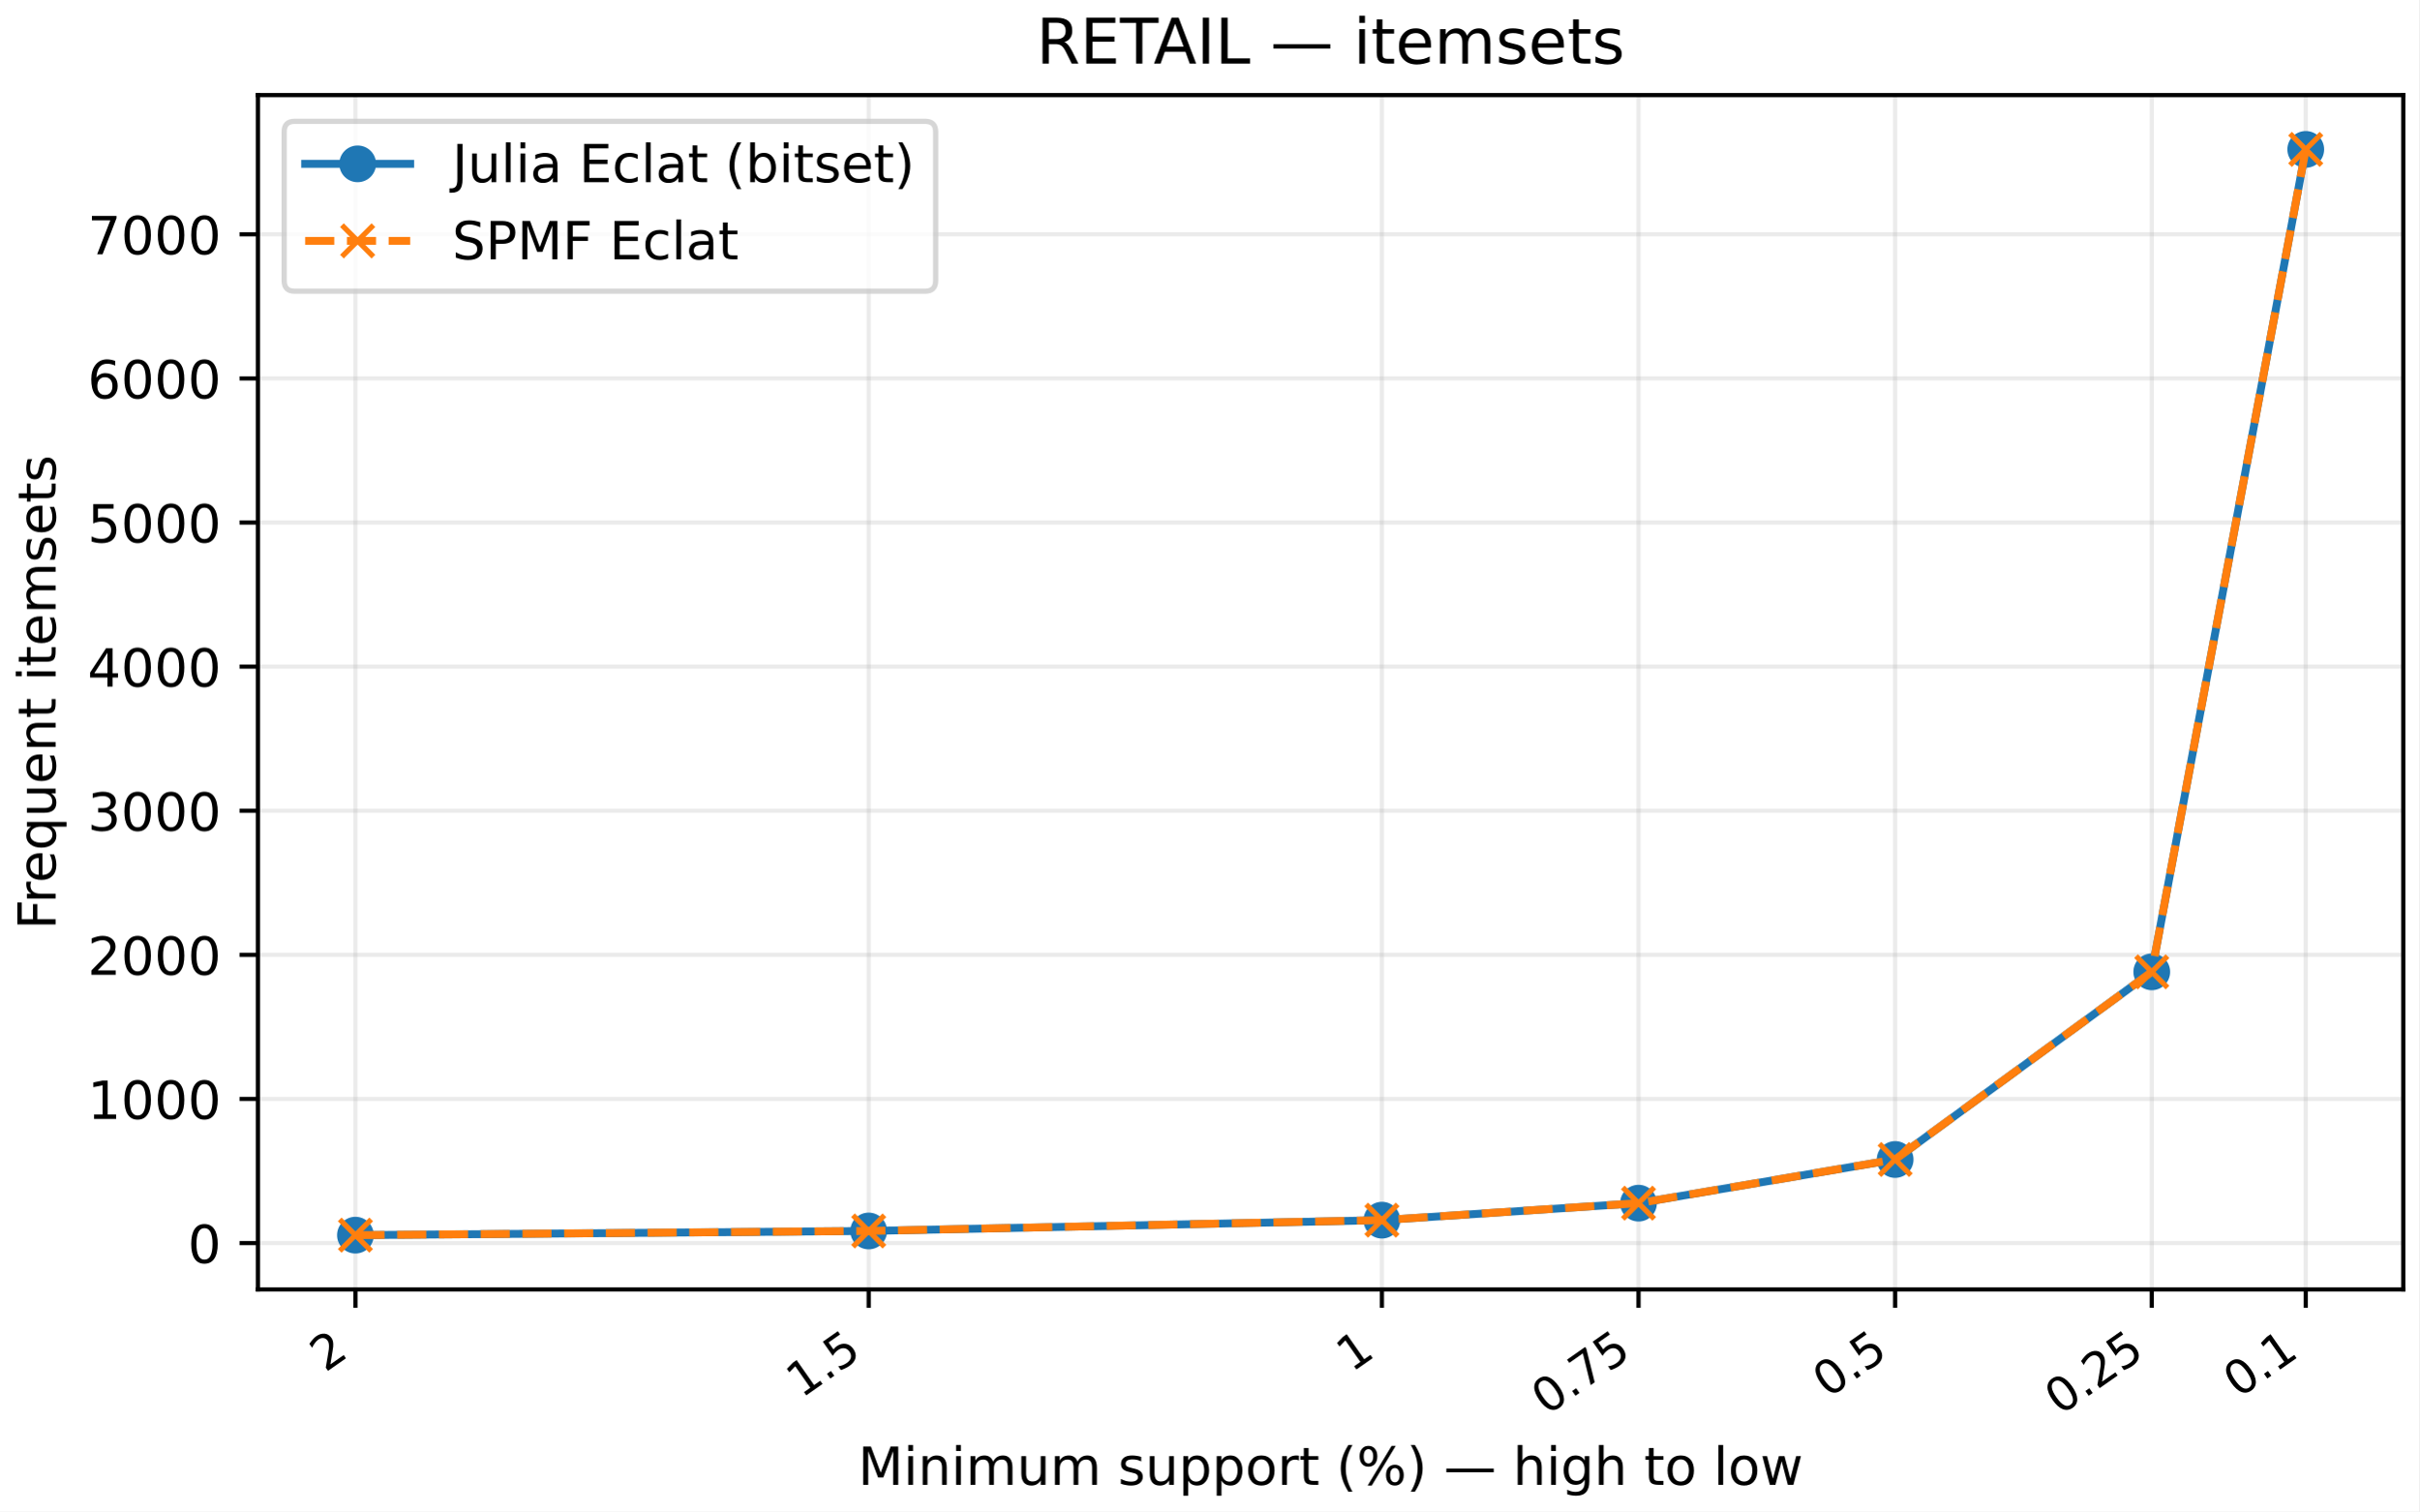
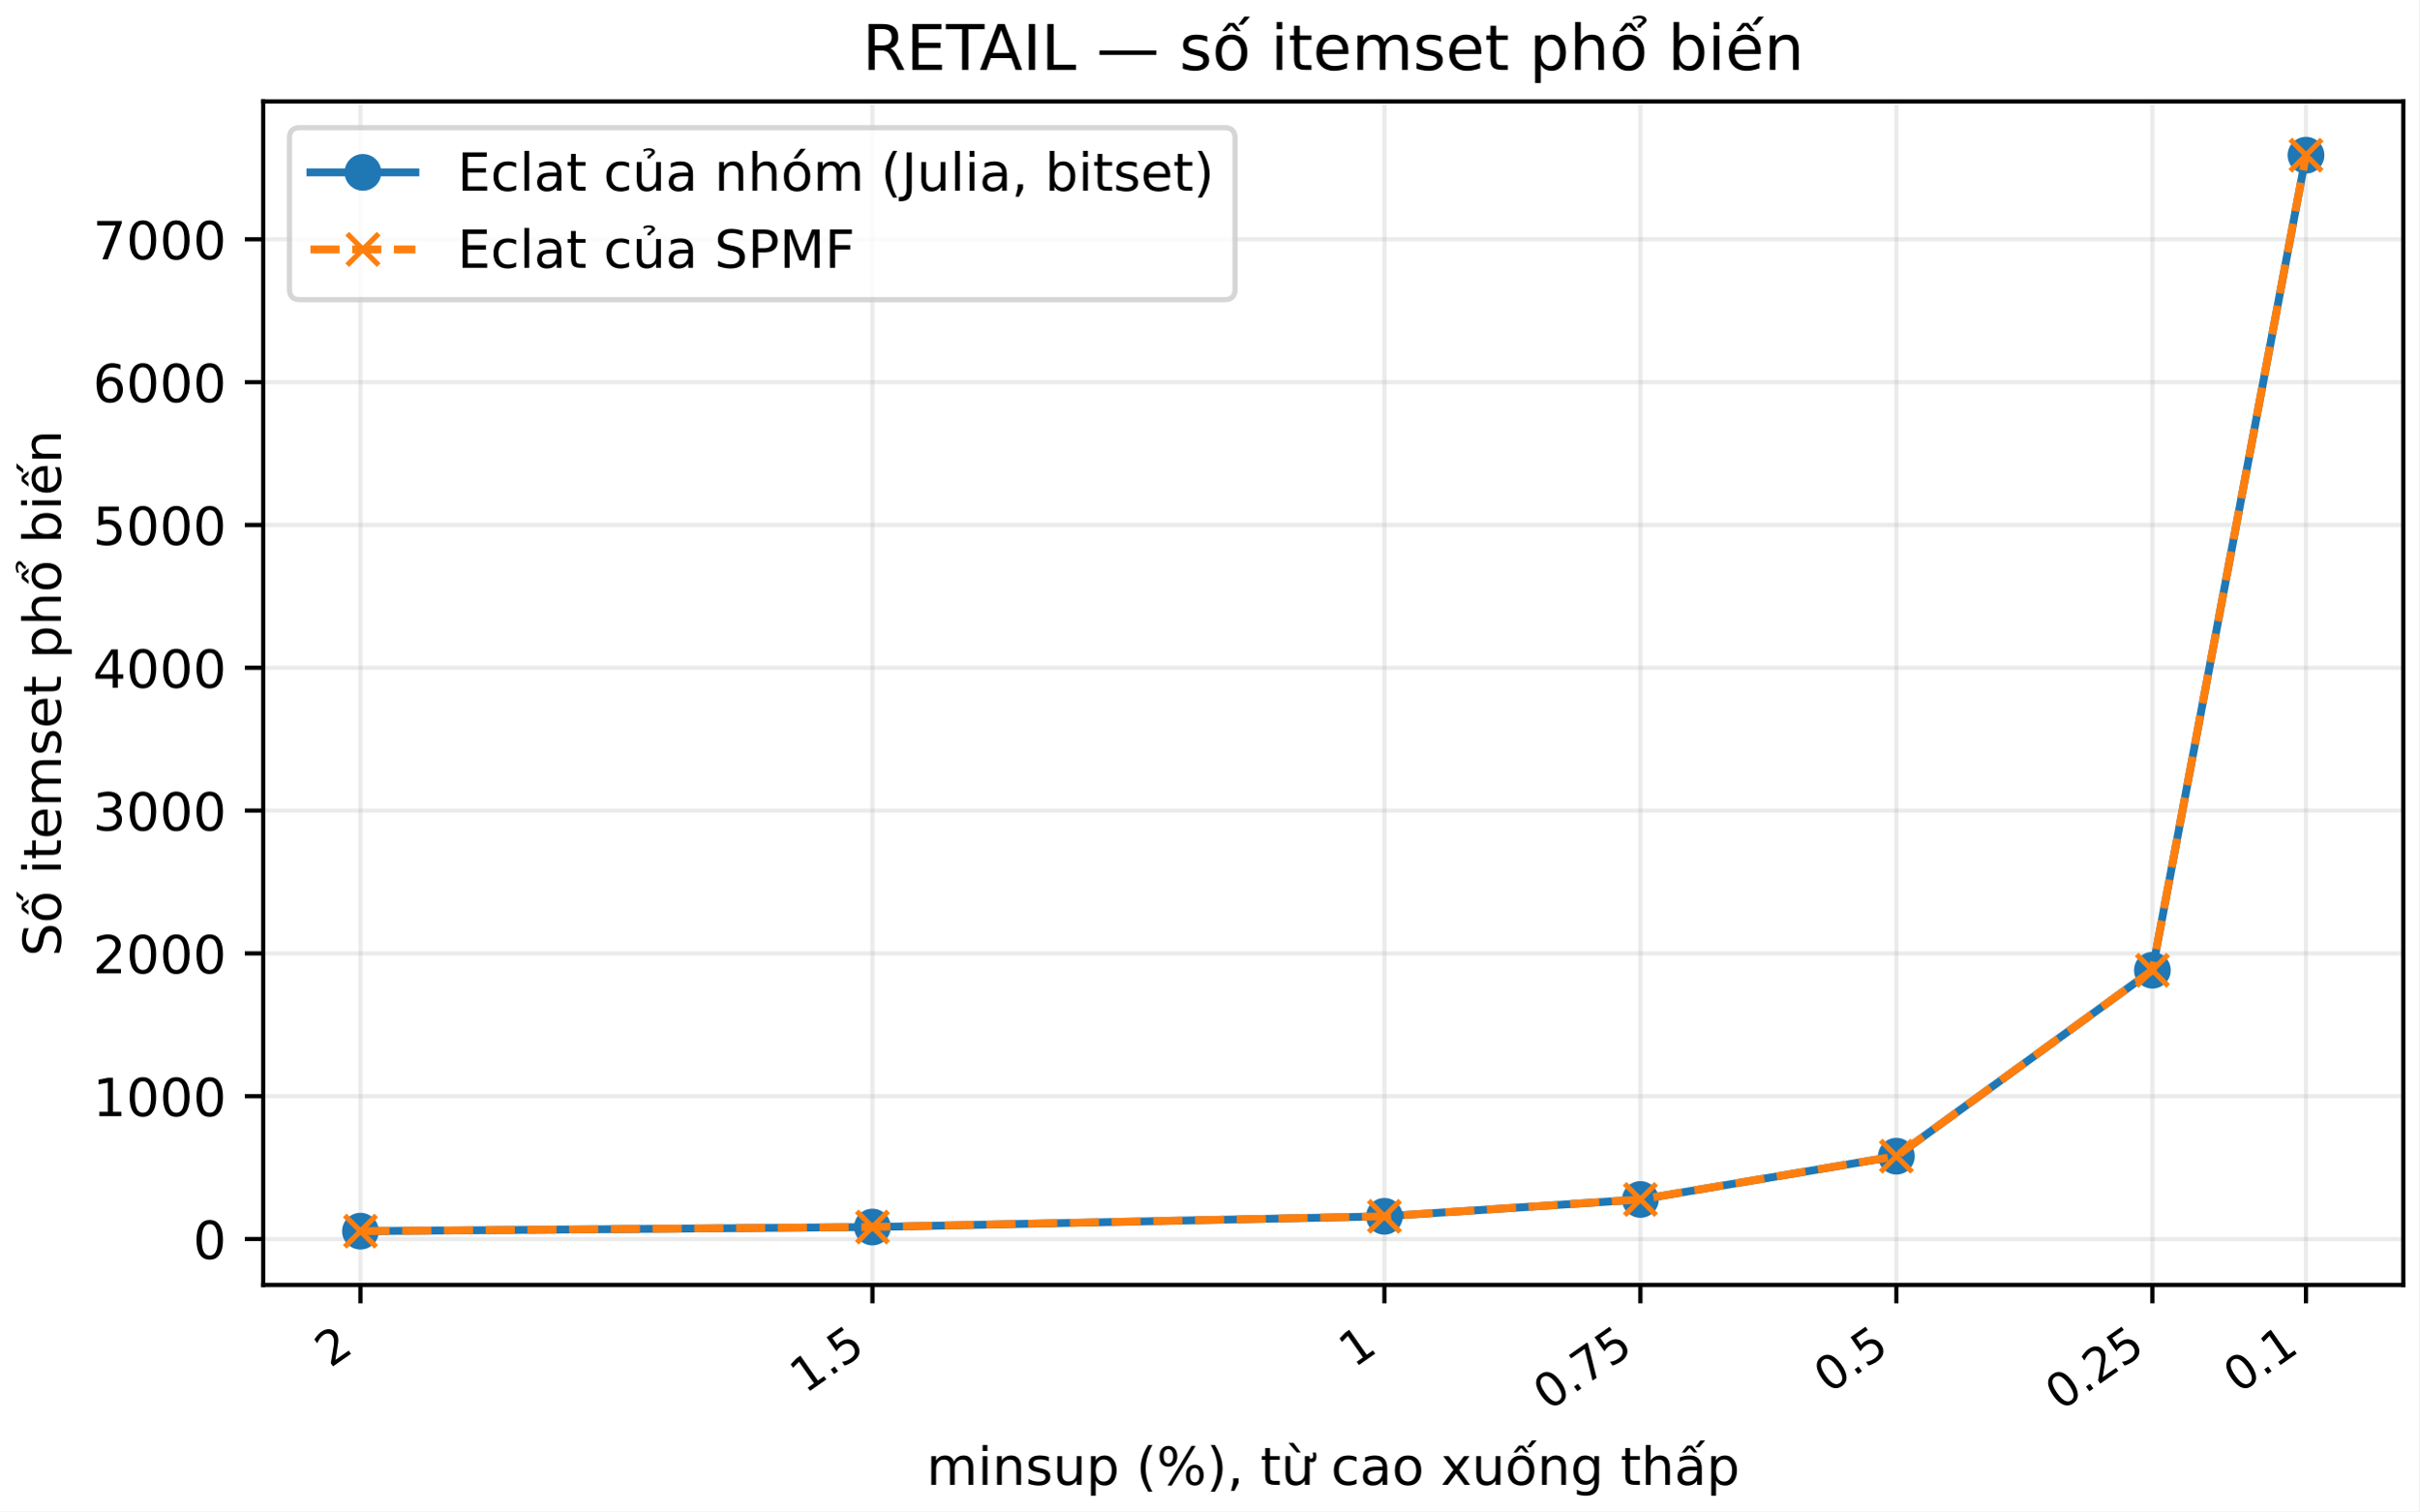
<svg xmlns="http://www.w3.org/2000/svg" xmlns:xlink="http://www.w3.org/1999/xlink" width="460.8pt" height="288pt" viewBox="0 0 460.8 288" version="1.1">
  <defs>
    <style type="text/css">*{stroke-linejoin: round; stroke-linecap: butt}</style>
  </defs>
  <g id="figure_1">
    <g id="patch_1">
      <path d="M 0 288  L 460.8 288  L 460.8 0  L 0 0  z " style="fill: #ffffff" />
    </g>
    <g id="axes_1">
      <g id="patch_2">
-         <path d="M 49.128 245.693  L 457.8 245.693  L 457.8 18.118  L 49.128 18.118  z " style="fill: #ffffff" />
+         <path d="M 50.13 244.84  L 457.8 244.84  L 457.8 19.32  L 50.13 19.32  z " style="fill: #ffffff" />
      </g>
      <g id="matplotlib.axis_1">
        <g id="xtick_1">
          <g id="line2d_1">
-             <path d="M 67.704 245.693  L 67.704 18.118  " clip-path="url(#p47ba36b37a)" style="fill: none; stroke: #b0b0b0; stroke-opacity: 0.25; stroke-width: 0.8; stroke-linecap: square" />
+             <path d="M 68.66 244.84  L 68.66 19.32  " clip-path="url(#p363910dbe3)" style="fill: none; stroke: #b0b0b0; stroke-opacity: 0.25; stroke-width: 0.8; stroke-linecap: square" />
          </g>
          <g id="line2d_2">
            <defs>
-               <path id="m7e347d9c74" d="M 0 0  L 0 3.5  " style="stroke: #000000; stroke-width: 0.8" />
+               <path id="mfab86d86e7" d="M 0 0  L 0 3.5  " style="stroke: #000000; stroke-width: 0.8" />
            </defs>
            <g>
-               <use xlink:href="#m7e347d9c74" x="67.704" y="245.693" style="stroke: #000000; stroke-width: 0.8" />
+               <use xlink:href="#mfab86d86e7" x="68.66" y="244.84" style="stroke: #000000; stroke-width: 0.8" />
            </g>
          </g>
          <g id="text_1">
-             <text style="font-size: 9px; font-family: 'DejaVu Sans', 'Bitstream Vera Sans', 'Computer Modern Sans Serif', 'Lucida Grande', 'Verdana', 'Geneva', 'Lucid', 'Arial', 'Helvetica', 'Avant Garde', sans-serif" transform="translate(61.94009 261.5789) rotate(-35)">2</text>
+             <text style="font-size: 9px; font-family: 'DejaVu Sans', 'Bitstream Vera Sans', 'Computer Modern Sans Serif', 'Lucida Grande', 'Verdana', 'Geneva', 'Lucid', 'Arial', 'Helvetica', 'Avant Garde', sans-serif" transform="translate(62.89613 260.7258) rotate(-35)">2</text>
          </g>
        </g>
        <g id="xtick_2">
          <g id="line2d_3">
-             <path d="M 165.473 245.693  L 165.473 18.118  " clip-path="url(#p47ba36b37a)" style="fill: none; stroke: #b0b0b0; stroke-opacity: 0.25; stroke-width: 0.8; stroke-linecap: square" />
+             <path d="M 166.189 244.84  L 166.189 19.32  " clip-path="url(#p363910dbe3)" style="fill: none; stroke: #b0b0b0; stroke-opacity: 0.25; stroke-width: 0.8; stroke-linecap: square" />
          </g>
          <g id="line2d_4">
            <g>
-               <use xlink:href="#m7e347d9c74" x="165.473" y="245.693" style="stroke: #000000; stroke-width: 0.8" />
+               <use xlink:href="#mfab86d86e7" x="166.189" y="244.84" style="stroke: #000000; stroke-width: 0.8" />
            </g>
          </g>
          <g id="text_2">
-             <text style="font-size: 9px; font-family: 'DejaVu Sans', 'Bitstream Vera Sans', 'Computer Modern Sans Serif', 'Lucida Grande', 'Verdana', 'Geneva', 'Lucid', 'Arial', 'Helvetica', 'Avant Garde', sans-serif" transform="translate(152.6747 266.504) rotate(-35)">1.5</text>
+             <text style="font-size: 9px; font-family: 'DejaVu Sans', 'Bitstream Vera Sans', 'Computer Modern Sans Serif', 'Lucida Grande', 'Verdana', 'Geneva', 'Lucid', 'Arial', 'Helvetica', 'Avant Garde', sans-serif" transform="translate(153.3911 265.6508) rotate(-35)">1.5</text>
          </g>
        </g>
        <g id="xtick_3">
          <g id="line2d_5">
-             <path d="M 263.241 245.693  L 263.241 18.118  " clip-path="url(#p47ba36b37a)" style="fill: none; stroke: #b0b0b0; stroke-opacity: 0.25; stroke-width: 0.8; stroke-linecap: square" />
+             <path d="M 263.718 244.84  L 263.718 19.32  " clip-path="url(#p363910dbe3)" style="fill: none; stroke: #b0b0b0; stroke-opacity: 0.25; stroke-width: 0.8; stroke-linecap: square" />
          </g>
          <g id="line2d_6">
            <g>
-               <use xlink:href="#m7e347d9c74" x="263.241" y="245.693" style="stroke: #000000; stroke-width: 0.8" />
+               <use xlink:href="#mfab86d86e7" x="263.718" y="244.84" style="stroke: #000000; stroke-width: 0.8" />
            </g>
          </g>
          <g id="text_3">
-             <text style="font-size: 9px; font-family: 'DejaVu Sans', 'Bitstream Vera Sans', 'Computer Modern Sans Serif', 'Lucida Grande', 'Verdana', 'Geneva', 'Lucid', 'Arial', 'Helvetica', 'Avant Garde', sans-serif" transform="translate(257.4766 261.5789) rotate(-35)">1</text>
+             <text style="font-size: 9px; font-family: 'DejaVu Sans', 'Bitstream Vera Sans', 'Computer Modern Sans Serif', 'Lucida Grande', 'Verdana', 'Geneva', 'Lucid', 'Arial', 'Helvetica', 'Avant Garde', sans-serif" transform="translate(257.9535 260.7258) rotate(-35)">1</text>
          </g>
        </g>
        <g id="xtick_4">
          <g id="line2d_7">
-             <path d="M 312.125 245.693  L 312.125 18.118  " clip-path="url(#p47ba36b37a)" style="fill: none; stroke: #b0b0b0; stroke-opacity: 0.25; stroke-width: 0.8; stroke-linecap: square" />
+             <path d="M 312.482 244.84  L 312.482 19.32  " clip-path="url(#p363910dbe3)" style="fill: none; stroke: #b0b0b0; stroke-opacity: 0.25; stroke-width: 0.8; stroke-linecap: square" />
          </g>
          <g id="line2d_8">
            <g>
-               <use xlink:href="#m7e347d9c74" x="312.125" y="245.693" style="stroke: #000000; stroke-width: 0.8" />
+               <use xlink:href="#mfab86d86e7" x="312.482" y="244.84" style="stroke: #000000; stroke-width: 0.8" />
            </g>
          </g>
          <g id="text_4">
-             <text style="font-size: 9px; font-family: 'DejaVu Sans', 'Bitstream Vera Sans', 'Computer Modern Sans Serif', 'Lucida Grande', 'Verdana', 'Geneva', 'Lucid', 'Arial', 'Helvetica', 'Avant Garde', sans-serif" transform="translate(294.6364 269.7884) rotate(-35)">0.75</text>
+             <text style="font-size: 9px; font-family: 'DejaVu Sans', 'Bitstream Vera Sans', 'Computer Modern Sans Serif', 'Lucida Grande', 'Verdana', 'Geneva', 'Lucid', 'Arial', 'Helvetica', 'Avant Garde', sans-serif" transform="translate(294.9934 268.9353) rotate(-35)">0.75</text>
          </g>
        </g>
        <g id="xtick_5">
          <g id="line2d_9">
-             <path d="M 361.009 245.693  L 361.009 18.118  " clip-path="url(#p47ba36b37a)" style="fill: none; stroke: #b0b0b0; stroke-opacity: 0.25; stroke-width: 0.8; stroke-linecap: square" />
+             <path d="M 361.246 244.84  L 361.246 19.32  " clip-path="url(#p363910dbe3)" style="fill: none; stroke: #b0b0b0; stroke-opacity: 0.25; stroke-width: 0.8; stroke-linecap: square" />
          </g>
          <g id="line2d_10">
            <g>
-               <use xlink:href="#m7e347d9c74" x="361.009" y="245.693" style="stroke: #000000; stroke-width: 0.8" />
+               <use xlink:href="#mfab86d86e7" x="361.246" y="244.84" style="stroke: #000000; stroke-width: 0.8" />
            </g>
          </g>
          <g id="text_5">
-             <text style="font-size: 9px; font-family: 'DejaVu Sans', 'Bitstream Vera Sans', 'Computer Modern Sans Serif', 'Lucida Grande', 'Verdana', 'Geneva', 'Lucid', 'Arial', 'Helvetica', 'Avant Garde', sans-serif" transform="translate(348.2112 266.504) rotate(-35)">0.5</text>
+             <text style="font-size: 9px; font-family: 'DejaVu Sans', 'Bitstream Vera Sans', 'Computer Modern Sans Serif', 'Lucida Grande', 'Verdana', 'Geneva', 'Lucid', 'Arial', 'Helvetica', 'Avant Garde', sans-serif" transform="translate(348.4484 265.6508) rotate(-35)">0.5</text>
          </g>
        </g>
        <g id="xtick_6">
          <g id="line2d_11">
-             <path d="M 409.893 245.693  L 409.893 18.118  " clip-path="url(#p47ba36b37a)" style="fill: none; stroke: #b0b0b0; stroke-opacity: 0.25; stroke-width: 0.8; stroke-linecap: square" />
+             <path d="M 410.011 244.84  L 410.011 19.32  " clip-path="url(#p363910dbe3)" style="fill: none; stroke: #b0b0b0; stroke-opacity: 0.25; stroke-width: 0.8; stroke-linecap: square" />
          </g>
          <g id="line2d_12">
            <g>
-               <use xlink:href="#m7e347d9c74" x="409.893" y="245.693" style="stroke: #000000; stroke-width: 0.8" />
+               <use xlink:href="#mfab86d86e7" x="410.011" y="244.84" style="stroke: #000000; stroke-width: 0.8" />
            </g>
          </g>
          <g id="text_6">
-             <text style="font-size: 9px; font-family: 'DejaVu Sans', 'Bitstream Vera Sans', 'Computer Modern Sans Serif', 'Lucida Grande', 'Verdana', 'Geneva', 'Lucid', 'Arial', 'Helvetica', 'Avant Garde', sans-serif" transform="translate(392.4047 269.7884) rotate(-35)">0.25</text>
+             <text style="font-size: 9px; font-family: 'DejaVu Sans', 'Bitstream Vera Sans', 'Computer Modern Sans Serif', 'Lucida Grande', 'Verdana', 'Geneva', 'Lucid', 'Arial', 'Helvetica', 'Avant Garde', sans-serif" transform="translate(392.5221 268.9353) rotate(-35)">0.25</text>
          </g>
        </g>
        <g id="xtick_7">
          <g id="line2d_13">
-             <path d="M 439.224 245.693  L 439.224 18.118  " clip-path="url(#p47ba36b37a)" style="fill: none; stroke: #b0b0b0; stroke-opacity: 0.25; stroke-width: 0.8; stroke-linecap: square" />
+             <path d="M 439.269 244.84  L 439.269 19.32  " clip-path="url(#p363910dbe3)" style="fill: none; stroke: #b0b0b0; stroke-opacity: 0.25; stroke-width: 0.8; stroke-linecap: square" />
          </g>
          <g id="line2d_14">
            <g>
-               <use xlink:href="#m7e347d9c74" x="439.224" y="245.693" style="stroke: #000000; stroke-width: 0.8" />
+               <use xlink:href="#mfab86d86e7" x="439.269" y="244.84" style="stroke: #000000; stroke-width: 0.8" />
            </g>
          </g>
          <g id="text_7">
-             <text style="font-size: 9px; font-family: 'DejaVu Sans', 'Bitstream Vera Sans', 'Computer Modern Sans Serif', 'Lucida Grande', 'Verdana', 'Geneva', 'Lucid', 'Arial', 'Helvetica', 'Avant Garde', sans-serif" transform="translate(426.4258 266.504) rotate(-35)">0.1</text>
+             <text style="font-size: 9px; font-family: 'DejaVu Sans', 'Bitstream Vera Sans', 'Computer Modern Sans Serif', 'Lucida Grande', 'Verdana', 'Geneva', 'Lucid', 'Arial', 'Helvetica', 'Avant Garde', sans-serif" transform="translate(426.4714 265.6508) rotate(-35)">0.1</text>
          </g>
        </g>
        <g id="text_8">
-           <text style="font-size: 10px; font-family: 'DejaVu Sans', 'Bitstream Vera Sans', 'Computer Modern Sans Serif', 'Lucida Grande', 'Verdana', 'Geneva', 'Lucid', 'Arial', 'Helvetica', 'Avant Garde', sans-serif; text-anchor: middle" x="253.464" y="282.92" transform="rotate(-0 253.4641 282.9201)">Minimum support (%) — high to low</text>
+           <text style="font-size: 10px; font-family: 'DejaVu Sans', 'Bitstream Vera Sans', 'Computer Modern Sans Serif', 'Lucida Grande', 'Verdana', 'Geneva', 'Lucid', 'Arial', 'Helvetica', 'Avant Garde', sans-serif; text-anchor: middle" x="253.965" y="282.92" transform="rotate(-0 253.9648 282.9201)">minsup (%), từ cao xuống thấp</text>
        </g>
      </g>
      <g id="matplotlib.axis_2">
        <g id="ytick_1">
          <g id="line2d_15">
-             <path d="M 49.128 236.859  L 457.8 236.859  " clip-path="url(#p47ba36b37a)" style="fill: none; stroke: #b0b0b0; stroke-opacity: 0.25; stroke-width: 0.8; stroke-linecap: square" />
+             <path d="M 50.13 236.085  L 457.8 236.085  " clip-path="url(#p363910dbe3)" style="fill: none; stroke: #b0b0b0; stroke-opacity: 0.25; stroke-width: 0.8; stroke-linecap: square" />
          </g>
          <g id="line2d_16">
            <defs>
-               <path id="m43c1157fe0" d="M 0 0  L -3.5 0  " style="stroke: #000000; stroke-width: 0.8" />
+               <path id="mce13b987bd" d="M 0 0  L -3.5 0  " style="stroke: #000000; stroke-width: 0.8" />
            </defs>
            <g>
-               <use xlink:href="#m43c1157fe0" x="49.128" y="236.859" style="stroke: #000000; stroke-width: 0.8" />
+               <use xlink:href="#mce13b987bd" x="50.13" y="236.085" style="stroke: #000000; stroke-width: 0.8" />
            </g>
          </g>
          <g id="text_9">
-             <text style="font-size: 10px; font-family: 'DejaVu Sans', 'Bitstream Vera Sans', 'Computer Modern Sans Serif', 'Lucida Grande', 'Verdana', 'Geneva', 'Lucid', 'Arial', 'Helvetica', 'Avant Garde', sans-serif; text-anchor: end" x="42.128" y="240.658" transform="rotate(-0 42.12837 240.6579)">0</text>
+             <text style="font-size: 10px; font-family: 'DejaVu Sans', 'Bitstream Vera Sans', 'Computer Modern Sans Serif', 'Lucida Grande', 'Verdana', 'Geneva', 'Lucid', 'Arial', 'Helvetica', 'Avant Garde', sans-serif; text-anchor: end" x="43.13" y="239.885" transform="rotate(-0 43.12993 239.8845)">0</text>
          </g>
        </g>
        <g id="ytick_2">
          <g id="line2d_17">
-             <path d="M 49.128 209.398  L 457.8 209.398  " clip-path="url(#p47ba36b37a)" style="fill: none; stroke: #b0b0b0; stroke-opacity: 0.25; stroke-width: 0.8; stroke-linecap: square" />
+             <path d="M 50.13 208.873  L 457.8 208.873  " clip-path="url(#p363910dbe3)" style="fill: none; stroke: #b0b0b0; stroke-opacity: 0.25; stroke-width: 0.8; stroke-linecap: square" />
          </g>
          <g id="line2d_18">
            <g>
-               <use xlink:href="#m43c1157fe0" x="49.128" y="209.398" style="stroke: #000000; stroke-width: 0.8" />
+               <use xlink:href="#mce13b987bd" x="50.13" y="208.873" style="stroke: #000000; stroke-width: 0.8" />
            </g>
          </g>
          <g id="text_10">
-             <text style="font-size: 10px; font-family: 'DejaVu Sans', 'Bitstream Vera Sans', 'Computer Modern Sans Serif', 'Lucida Grande', 'Verdana', 'Geneva', 'Lucid', 'Arial', 'Helvetica', 'Avant Garde', sans-serif; text-anchor: end" x="42.128" y="213.198" transform="rotate(-0 42.12837 213.1976)">1000</text>
+             <text style="font-size: 10px; font-family: 'DejaVu Sans', 'Bitstream Vera Sans', 'Computer Modern Sans Serif', 'Lucida Grande', 'Verdana', 'Geneva', 'Lucid', 'Arial', 'Helvetica', 'Avant Garde', sans-serif; text-anchor: end" x="43.13" y="212.672" transform="rotate(-0 43.12993 212.6722)">1000</text>
          </g>
        </g>
        <g id="ytick_3">
          <g id="line2d_19">
-             <path d="M 49.128 181.938  L 457.8 181.938  " clip-path="url(#p47ba36b37a)" style="fill: none; stroke: #b0b0b0; stroke-opacity: 0.25; stroke-width: 0.8; stroke-linecap: square" />
+             <path d="M 50.13 181.661  L 457.8 181.661  " clip-path="url(#p363910dbe3)" style="fill: none; stroke: #b0b0b0; stroke-opacity: 0.25; stroke-width: 0.8; stroke-linecap: square" />
          </g>
          <g id="line2d_20">
            <g>
-               <use xlink:href="#m43c1157fe0" x="49.128" y="181.938" style="stroke: #000000; stroke-width: 0.8" />
+               <use xlink:href="#mce13b987bd" x="50.13" y="181.661" style="stroke: #000000; stroke-width: 0.8" />
            </g>
          </g>
          <g id="text_11">
-             <text style="font-size: 10px; font-family: 'DejaVu Sans', 'Bitstream Vera Sans', 'Computer Modern Sans Serif', 'Lucida Grande', 'Verdana', 'Geneva', 'Lucid', 'Arial', 'Helvetica', 'Avant Garde', sans-serif; text-anchor: end" x="42.128" y="185.737" transform="rotate(-0 42.12837 185.7373)">2000</text>
+             <text style="font-size: 10px; font-family: 'DejaVu Sans', 'Bitstream Vera Sans', 'Computer Modern Sans Serif', 'Lucida Grande', 'Verdana', 'Geneva', 'Lucid', 'Arial', 'Helvetica', 'Avant Garde', sans-serif; text-anchor: end" x="43.13" y="185.46" transform="rotate(-0 43.12993 185.4599)">2000</text>
          </g>
        </g>
        <g id="ytick_4">
          <g id="line2d_21">
-             <path d="M 49.128 154.478  L 457.8 154.478  " clip-path="url(#p47ba36b37a)" style="fill: none; stroke: #b0b0b0; stroke-opacity: 0.25; stroke-width: 0.8; stroke-linecap: square" />
+             <path d="M 50.13 154.448  L 457.8 154.448  " clip-path="url(#p363910dbe3)" style="fill: none; stroke: #b0b0b0; stroke-opacity: 0.25; stroke-width: 0.8; stroke-linecap: square" />
          </g>
          <g id="line2d_22">
            <g>
-               <use xlink:href="#m43c1157fe0" x="49.128" y="154.478" style="stroke: #000000; stroke-width: 0.8" />
+               <use xlink:href="#mce13b987bd" x="50.13" y="154.448" style="stroke: #000000; stroke-width: 0.8" />
            </g>
          </g>
          <g id="text_12">
-             <text style="font-size: 10px; font-family: 'DejaVu Sans', 'Bitstream Vera Sans', 'Computer Modern Sans Serif', 'Lucida Grande', 'Verdana', 'Geneva', 'Lucid', 'Arial', 'Helvetica', 'Avant Garde', sans-serif; text-anchor: end" x="42.128" y="158.277" transform="rotate(-0 42.12837 158.2771)">3000</text>
+             <text style="font-size: 10px; font-family: 'DejaVu Sans', 'Bitstream Vera Sans', 'Computer Modern Sans Serif', 'Lucida Grande', 'Verdana', 'Geneva', 'Lucid', 'Arial', 'Helvetica', 'Avant Garde', sans-serif; text-anchor: end" x="43.13" y="158.248" transform="rotate(-0 43.12993 158.2476)">3000</text>
          </g>
        </g>
        <g id="ytick_5">
          <g id="line2d_23">
-             <path d="M 49.128 127.018  L 457.8 127.018  " clip-path="url(#p47ba36b37a)" style="fill: none; stroke: #b0b0b0; stroke-opacity: 0.25; stroke-width: 0.8; stroke-linecap: square" />
+             <path d="M 50.13 127.236  L 457.8 127.236  " clip-path="url(#p363910dbe3)" style="fill: none; stroke: #b0b0b0; stroke-opacity: 0.25; stroke-width: 0.8; stroke-linecap: square" />
          </g>
          <g id="line2d_24">
            <g>
-               <use xlink:href="#m43c1157fe0" x="49.128" y="127.018" style="stroke: #000000; stroke-width: 0.8" />
+               <use xlink:href="#mce13b987bd" x="50.13" y="127.236" style="stroke: #000000; stroke-width: 0.8" />
            </g>
          </g>
          <g id="text_13">
-             <text style="font-size: 10px; font-family: 'DejaVu Sans', 'Bitstream Vera Sans', 'Computer Modern Sans Serif', 'Lucida Grande', 'Verdana', 'Geneva', 'Lucid', 'Arial', 'Helvetica', 'Avant Garde', sans-serif; text-anchor: end" x="42.128" y="130.817" transform="rotate(-0 42.12837 130.8168)">4000</text>
+             <text style="font-size: 10px; font-family: 'DejaVu Sans', 'Bitstream Vera Sans', 'Computer Modern Sans Serif', 'Lucida Grande', 'Verdana', 'Geneva', 'Lucid', 'Arial', 'Helvetica', 'Avant Garde', sans-serif; text-anchor: end" x="43.13" y="131.035" transform="rotate(-0 43.12993 131.0353)">4000</text>
          </g>
        </g>
        <g id="ytick_6">
          <g id="line2d_25">
-             <path d="M 49.128 99.557  L 457.8 99.557  " clip-path="url(#p47ba36b37a)" style="fill: none; stroke: #b0b0b0; stroke-opacity: 0.25; stroke-width: 0.8; stroke-linecap: square" />
+             <path d="M 50.13 100.024  L 457.8 100.024  " clip-path="url(#p363910dbe3)" style="fill: none; stroke: #b0b0b0; stroke-opacity: 0.25; stroke-width: 0.8; stroke-linecap: square" />
          </g>
          <g id="line2d_26">
            <g>
-               <use xlink:href="#m43c1157fe0" x="49.128" y="99.557" style="stroke: #000000; stroke-width: 0.8" />
+               <use xlink:href="#mce13b987bd" x="50.13" y="100.024" style="stroke: #000000; stroke-width: 0.8" />
            </g>
          </g>
          <g id="text_14">
-             <text style="font-size: 10px; font-family: 'DejaVu Sans', 'Bitstream Vera Sans', 'Computer Modern Sans Serif', 'Lucida Grande', 'Verdana', 'Geneva', 'Lucid', 'Arial', 'Helvetica', 'Avant Garde', sans-serif; text-anchor: end" x="42.128" y="103.357" transform="rotate(-0 42.12837 103.3565)">5000</text>
+             <text style="font-size: 10px; font-family: 'DejaVu Sans', 'Bitstream Vera Sans', 'Computer Modern Sans Serif', 'Lucida Grande', 'Verdana', 'Geneva', 'Lucid', 'Arial', 'Helvetica', 'Avant Garde', sans-serif; text-anchor: end" x="43.13" y="103.823" transform="rotate(-0 43.12993 103.823)">5000</text>
          </g>
        </g>
        <g id="ytick_7">
          <g id="line2d_27">
-             <path d="M 49.128 72.097  L 457.8 72.097  " clip-path="url(#p47ba36b37a)" style="fill: none; stroke: #b0b0b0; stroke-opacity: 0.25; stroke-width: 0.8; stroke-linecap: square" />
+             <path d="M 50.13 72.811  L 457.8 72.811  " clip-path="url(#p363910dbe3)" style="fill: none; stroke: #b0b0b0; stroke-opacity: 0.25; stroke-width: 0.8; stroke-linecap: square" />
          </g>
          <g id="line2d_28">
            <g>
-               <use xlink:href="#m43c1157fe0" x="49.128" y="72.097" style="stroke: #000000; stroke-width: 0.8" />
+               <use xlink:href="#mce13b987bd" x="50.13" y="72.811" style="stroke: #000000; stroke-width: 0.8" />
            </g>
          </g>
          <g id="text_15">
-             <text style="font-size: 10px; font-family: 'DejaVu Sans', 'Bitstream Vera Sans', 'Computer Modern Sans Serif', 'Lucida Grande', 'Verdana', 'Geneva', 'Lucid', 'Arial', 'Helvetica', 'Avant Garde', sans-serif; text-anchor: end" x="42.128" y="75.896" transform="rotate(-0 42.12837 75.89624)">6000</text>
+             <text style="font-size: 10px; font-family: 'DejaVu Sans', 'Bitstream Vera Sans', 'Computer Modern Sans Serif', 'Lucida Grande', 'Verdana', 'Geneva', 'Lucid', 'Arial', 'Helvetica', 'Avant Garde', sans-serif; text-anchor: end" x="43.13" y="76.611" transform="rotate(-0 43.12993 76.61069)">6000</text>
          </g>
        </g>
        <g id="ytick_8">
          <g id="line2d_29">
-             <path d="M 49.128 44.637  L 457.8 44.637  " clip-path="url(#p47ba36b37a)" style="fill: none; stroke: #b0b0b0; stroke-opacity: 0.25; stroke-width: 0.8; stroke-linecap: square" />
+             <path d="M 50.13 45.599  L 457.8 45.599  " clip-path="url(#p363910dbe3)" style="fill: none; stroke: #b0b0b0; stroke-opacity: 0.25; stroke-width: 0.8; stroke-linecap: square" />
          </g>
          <g id="line2d_30">
            <g>
-               <use xlink:href="#m43c1157fe0" x="49.128" y="44.637" style="stroke: #000000; stroke-width: 0.8" />
+               <use xlink:href="#mce13b987bd" x="50.13" y="45.599" style="stroke: #000000; stroke-width: 0.8" />
            </g>
          </g>
          <g id="text_16">
-             <text style="font-size: 10px; font-family: 'DejaVu Sans', 'Bitstream Vera Sans', 'Computer Modern Sans Serif', 'Lucida Grande', 'Verdana', 'Geneva', 'Lucid', 'Arial', 'Helvetica', 'Avant Garde', sans-serif; text-anchor: end" x="42.128" y="48.436" transform="rotate(-0 42.12837 48.43597)">7000</text>
+             <text style="font-size: 10px; font-family: 'DejaVu Sans', 'Bitstream Vera Sans', 'Computer Modern Sans Serif', 'Lucida Grande', 'Verdana', 'Geneva', 'Lucid', 'Arial', 'Helvetica', 'Avant Garde', sans-serif; text-anchor: end" x="43.13" y="49.398" transform="rotate(-0 43.12993 49.39838)">7000</text>
          </g>
        </g>
        <g id="text_17">
-           <text style="font-size: 10px; font-family: 'DejaVu Sans', 'Bitstream Vera Sans', 'Computer Modern Sans Serif', 'Lucida Grande', 'Verdana', 'Geneva', 'Lucid', 'Arial', 'Helvetica', 'Avant Garde', sans-serif; text-anchor: middle" x="10.599" y="131.905" transform="rotate(-90 10.59868 131.9055)">Frequent itemsets</text>
+           <text style="font-size: 10px; font-family: 'DejaVu Sans', 'Bitstream Vera Sans', 'Computer Modern Sans Serif', 'Lucida Grande', 'Verdana', 'Geneva', 'Lucid', 'Arial', 'Helvetica', 'Avant Garde', sans-serif; text-anchor: middle" x="11.6" y="132.08" transform="rotate(-90 11.60024 132.0799)">Số itemset phổ biến</text>
        </g>
      </g>
      <g id="line2d_31">
-         <path d="M 67.704 235.348  L 165.473 234.552  L 263.241 232.492  L 312.125 229.252  L 361.009 220.932  L 409.893 185.178  L 439.224 28.463  " clip-path="url(#p47ba36b37a)" style="fill: none; stroke: #1f77b4; stroke-width: 1.5; stroke-linecap: square" />
+         <path d="M 68.66 234.589  L 166.189 233.799  L 263.718 231.759  L 312.482 228.547  L 361.246 220.302  L 410.011 184.872  L 439.269 29.571  " clip-path="url(#p363910dbe3)" style="fill: none; stroke: #1f77b4; stroke-width: 1.5; stroke-linecap: square" />
        <defs>
-           <path id="m96c586f230" d="M 0 3  C 0.796 3 1.559 2.684 2.121 2.121  C 2.684 1.559 3 0.796 3 0  C 3 -0.796 2.684 -1.559 2.121 -2.121  C 1.559 -2.684 0.796 -3 0 -3  C -0.796 -3 -1.559 -2.684 -2.121 -2.121  C -2.684 -1.559 -3 -0.796 -3 0  C -3 0.796 -2.684 1.559 -2.121 2.121  C -1.559 2.684 -0.796 3 0 3  z " style="stroke: #1f77b4" />
+           <path id="m572287d3db" d="M 0 3  C 0.796 3 1.559 2.684 2.121 2.121  C 2.684 1.559 3 0.796 3 0  C 3 -0.796 2.684 -1.559 2.121 -2.121  C 1.559 -2.684 0.796 -3 0 -3  C -0.796 -3 -1.559 -2.684 -2.121 -2.121  C -2.684 -1.559 -3 -0.796 -3 0  C -3 0.796 -2.684 1.559 -2.121 2.121  C -1.559 2.684 -0.796 3 0 3  z " style="stroke: #1f77b4" />
        </defs>
-         <g clip-path="url(#p47ba36b37a)">
-           <use xlink:href="#m96c586f230" x="67.704" y="235.348" style="fill: #1f77b4; stroke: #1f77b4" />
-           <use xlink:href="#m96c586f230" x="165.473" y="234.552" style="fill: #1f77b4; stroke: #1f77b4" />
-           <use xlink:href="#m96c586f230" x="263.241" y="232.492" style="fill: #1f77b4; stroke: #1f77b4" />
-           <use xlink:href="#m96c586f230" x="312.125" y="229.252" style="fill: #1f77b4; stroke: #1f77b4" />
-           <use xlink:href="#m96c586f230" x="361.009" y="220.932" style="fill: #1f77b4; stroke: #1f77b4" />
-           <use xlink:href="#m96c586f230" x="409.893" y="185.178" style="fill: #1f77b4; stroke: #1f77b4" />
-           <use xlink:href="#m96c586f230" x="439.224" y="28.463" style="fill: #1f77b4; stroke: #1f77b4" />
+         <g clip-path="url(#p363910dbe3)">
+           <use xlink:href="#m572287d3db" x="68.66" y="234.589" style="fill: #1f77b4; stroke: #1f77b4" />
+           <use xlink:href="#m572287d3db" x="166.189" y="233.799" style="fill: #1f77b4; stroke: #1f77b4" />
+           <use xlink:href="#m572287d3db" x="263.718" y="231.759" style="fill: #1f77b4; stroke: #1f77b4" />
+           <use xlink:href="#m572287d3db" x="312.482" y="228.547" style="fill: #1f77b4; stroke: #1f77b4" />
+           <use xlink:href="#m572287d3db" x="361.246" y="220.302" style="fill: #1f77b4; stroke: #1f77b4" />
+           <use xlink:href="#m572287d3db" x="410.011" y="184.872" style="fill: #1f77b4; stroke: #1f77b4" />
+           <use xlink:href="#m572287d3db" x="439.269" y="29.571" style="fill: #1f77b4; stroke: #1f77b4" />
        </g>
      </g>
      <g id="line2d_32">
-         <path d="M 67.704 235.348  L 165.473 234.552  L 263.241 232.492  L 312.125 229.252  L 361.009 220.932  L 409.893 185.178  L 439.224 28.463  " clip-path="url(#p47ba36b37a)" style="fill: none; stroke-dasharray: 5.55,2.4; stroke-dashoffset: 0; stroke: #ff7f0e; stroke-width: 1.5" />
+         <path d="M 68.66 234.589  L 166.189 233.799  L 263.718 231.759  L 312.482 228.547  L 361.246 220.302  L 410.011 184.872  L 439.269 29.571  " clip-path="url(#p363910dbe3)" style="fill: none; stroke-dasharray: 5.55,2.4; stroke-dashoffset: 0; stroke: #ff7f0e; stroke-width: 1.5" />
        <defs>
-           <path id="mfb6f29391d" d="M -3 3  L 3 -3  M -3 -3  L 3 3  " style="stroke: #ff7f0e" />
+           <path id="mc613acaf0d" d="M -3 3  L 3 -3  M -3 -3  L 3 3  " style="stroke: #ff7f0e" />
        </defs>
-         <g clip-path="url(#p47ba36b37a)">
-           <use xlink:href="#mfb6f29391d" x="67.704" y="235.348" style="fill: #ff7f0e; stroke: #ff7f0e" />
-           <use xlink:href="#mfb6f29391d" x="165.473" y="234.552" style="fill: #ff7f0e; stroke: #ff7f0e" />
-           <use xlink:href="#mfb6f29391d" x="263.241" y="232.492" style="fill: #ff7f0e; stroke: #ff7f0e" />
-           <use xlink:href="#mfb6f29391d" x="312.125" y="229.252" style="fill: #ff7f0e; stroke: #ff7f0e" />
-           <use xlink:href="#mfb6f29391d" x="361.009" y="220.932" style="fill: #ff7f0e; stroke: #ff7f0e" />
-           <use xlink:href="#mfb6f29391d" x="409.893" y="185.178" style="fill: #ff7f0e; stroke: #ff7f0e" />
-           <use xlink:href="#mfb6f29391d" x="439.224" y="28.463" style="fill: #ff7f0e; stroke: #ff7f0e" />
+         <g clip-path="url(#p363910dbe3)">
+           <use xlink:href="#mc613acaf0d" x="68.66" y="234.589" style="fill: #ff7f0e; stroke: #ff7f0e" />
+           <use xlink:href="#mc613acaf0d" x="166.189" y="233.799" style="fill: #ff7f0e; stroke: #ff7f0e" />
+           <use xlink:href="#mc613acaf0d" x="263.718" y="231.759" style="fill: #ff7f0e; stroke: #ff7f0e" />
+           <use xlink:href="#mc613acaf0d" x="312.482" y="228.547" style="fill: #ff7f0e; stroke: #ff7f0e" />
+           <use xlink:href="#mc613acaf0d" x="361.246" y="220.302" style="fill: #ff7f0e; stroke: #ff7f0e" />
+           <use xlink:href="#mc613acaf0d" x="410.011" y="184.872" style="fill: #ff7f0e; stroke: #ff7f0e" />
+           <use xlink:href="#mc613acaf0d" x="439.269" y="29.571" style="fill: #ff7f0e; stroke: #ff7f0e" />
        </g>
      </g>
      <g id="patch_3">
-         <path d="M 49.128 245.693  L 49.128 18.118  " style="fill: none; stroke: #000000; stroke-width: 0.8; stroke-linejoin: miter; stroke-linecap: square" />
+         <path d="M 50.13 244.84  L 50.13 19.32  " style="fill: none; stroke: #000000; stroke-width: 0.8; stroke-linejoin: miter; stroke-linecap: square" />
      </g>
      <g id="patch_4">
-         <path d="M 457.8 245.693  L 457.8 18.118  " style="fill: none; stroke: #000000; stroke-width: 0.8; stroke-linejoin: miter; stroke-linecap: square" />
+         <path d="M 457.8 244.84  L 457.8 19.32  " style="fill: none; stroke: #000000; stroke-width: 0.8; stroke-linejoin: miter; stroke-linecap: square" />
      </g>
      <g id="patch_5">
-         <path d="M 49.128 245.693  L 457.8 245.693  " style="fill: none; stroke: #000000; stroke-width: 0.8; stroke-linejoin: miter; stroke-linecap: square" />
+         <path d="M 50.13 244.84  L 457.8 244.84  " style="fill: none; stroke: #000000; stroke-width: 0.8; stroke-linejoin: miter; stroke-linecap: square" />
      </g>
      <g id="patch_6">
-         <path d="M 49.128 18.118  L 457.8 18.118  " style="fill: none; stroke: #000000; stroke-width: 0.8; stroke-linejoin: miter; stroke-linecap: square" />
+         <path d="M 50.13 19.32  L 457.8 19.32  " style="fill: none; stroke: #000000; stroke-width: 0.8; stroke-linejoin: miter; stroke-linecap: square" />
      </g>
      <g id="text_18">
-         <text style="font-size: 12px; font-family: 'DejaVu Sans', 'Bitstream Vera Sans', 'Computer Modern Sans Serif', 'Lucida Grande', 'Verdana', 'Geneva', 'Lucid', 'Arial', 'Helvetica', 'Avant Garde', sans-serif; text-anchor: middle" x="253.464" y="12.118" transform="rotate(-0 253.4641 12.11837)">RETAIL — itemsets</text>
+         <text style="font-size: 12px; font-family: 'DejaVu Sans', 'Bitstream Vera Sans', 'Computer Modern Sans Serif', 'Lucida Grande', 'Verdana', 'Geneva', 'Lucid', 'Arial', 'Helvetica', 'Avant Garde', sans-serif; text-anchor: middle" x="253.965" y="13.32" transform="rotate(-0 253.9648 13.32024)">RETAIL — số itemset phổ biến</text>
      </g>
      <g id="legend_1">
        <g id="patch_7">
-           <path d="M 56.128 55.475  L 176.233 55.475  Q 178.233 55.475 178.233 53.475  L 178.233 25.118  Q 178.233 23.118 176.233 23.118  L 56.128 23.118  Q 54.128 23.118 54.128 25.118  L 54.128 53.475  Q 54.128 55.475 56.128 55.475  z " style="fill: #ffffff; opacity: 0.8; stroke: #cccccc; stroke-linejoin: miter" />
+           <path d="M 57.13 57.1  L 233.267 57.1  Q 235.267 57.1 235.267 55.1  L 235.267 26.32  Q 235.267 24.32 233.267 24.32  L 57.13 24.32  Q 55.13 24.32 55.13 26.32  L 55.13 55.1  Q 55.13 57.1 57.13 57.1  z " style="fill: #ffffff; opacity: 0.8; stroke: #cccccc; stroke-linejoin: miter" />
        </g>
        <g id="line2d_33">
-           <path d="M 58.128 31.217  L 68.128 31.217  L 78.128 31.217  " style="fill: none; stroke: #1f77b4; stroke-width: 1.5; stroke-linecap: square" />
+           <path d="M 59.13 32.842  L 69.13 32.842  L 79.13 32.842  " style="fill: none; stroke: #1f77b4; stroke-width: 1.5; stroke-linecap: square" />
          <g>
-             <use xlink:href="#m96c586f230" x="68.128" y="31.217" style="fill: #1f77b4; stroke: #1f77b4" />
+             <use xlink:href="#m572287d3db" x="69.13" y="32.842" style="fill: #1f77b4; stroke: #1f77b4" />
          </g>
        </g>
        <g id="text_19">
-           <text style="font-size: 10px; font-family: 'DejaVu Sans', 'Bitstream Vera Sans', 'Computer Modern Sans Serif', 'Lucida Grande', 'Verdana', 'Geneva', 'Lucid', 'Arial', 'Helvetica', 'Avant Garde', sans-serif; text-anchor: start" x="86.128" y="34.717" transform="rotate(-0 86.12837 34.7168)">Julia Eclat (bitset)</text>
+           <text style="font-size: 10px; font-family: 'DejaVu Sans', 'Bitstream Vera Sans', 'Computer Modern Sans Serif', 'Lucida Grande', 'Verdana', 'Geneva', 'Lucid', 'Arial', 'Helvetica', 'Avant Garde', sans-serif; text-anchor: start" x="87.13" y="36.342" transform="rotate(-0 87.12993 36.34211)">Eclat của nhóm (Julia, bitset)</text>
        </g>
        <g id="line2d_34">
-           <path d="M 58.128 45.895  L 68.128 45.895  L 78.128 45.895  " style="fill: none; stroke-dasharray: 5.55,2.4; stroke-dashoffset: 0; stroke: #ff7f0e; stroke-width: 1.5" />
+           <path d="M 59.13 47.52  L 69.13 47.52  L 79.13 47.52  " style="fill: none; stroke-dasharray: 5.55,2.4; stroke-dashoffset: 0; stroke: #ff7f0e; stroke-width: 1.5" />
          <g>
-             <use xlink:href="#mfb6f29391d" x="68.128" y="45.895" style="fill: #ff7f0e; stroke: #ff7f0e" />
+             <use xlink:href="#mc613acaf0d" x="69.13" y="47.52" style="fill: #ff7f0e; stroke: #ff7f0e" />
          </g>
        </g>
        <g id="text_20">
-           <text style="font-size: 10px; font-family: 'DejaVu Sans', 'Bitstream Vera Sans', 'Computer Modern Sans Serif', 'Lucida Grande', 'Verdana', 'Geneva', 'Lucid', 'Arial', 'Helvetica', 'Avant Garde', sans-serif; text-anchor: start" x="86.128" y="49.395" transform="rotate(-0 86.12837 49.39493)">SPMF Eclat</text>
+           <text style="font-size: 10px; font-family: 'DejaVu Sans', 'Bitstream Vera Sans', 'Computer Modern Sans Serif', 'Lucida Grande', 'Verdana', 'Geneva', 'Lucid', 'Arial', 'Helvetica', 'Avant Garde', sans-serif; text-anchor: start" x="87.13" y="51.02" transform="rotate(-0 87.12993 51.02024)">Eclat của SPMF</text>
        </g>
      </g>
    </g>
  </g>
  <defs>
-     <clipPath id="p47ba36b37a">
-       <rect x="49.128" y="18.118" width="408.671" height="227.574" />
+     <clipPath id="p363910dbe3">
+       <rect x="50.13" y="19.32" width="407.67" height="225.519" />
    </clipPath>
  </defs>
</svg>
